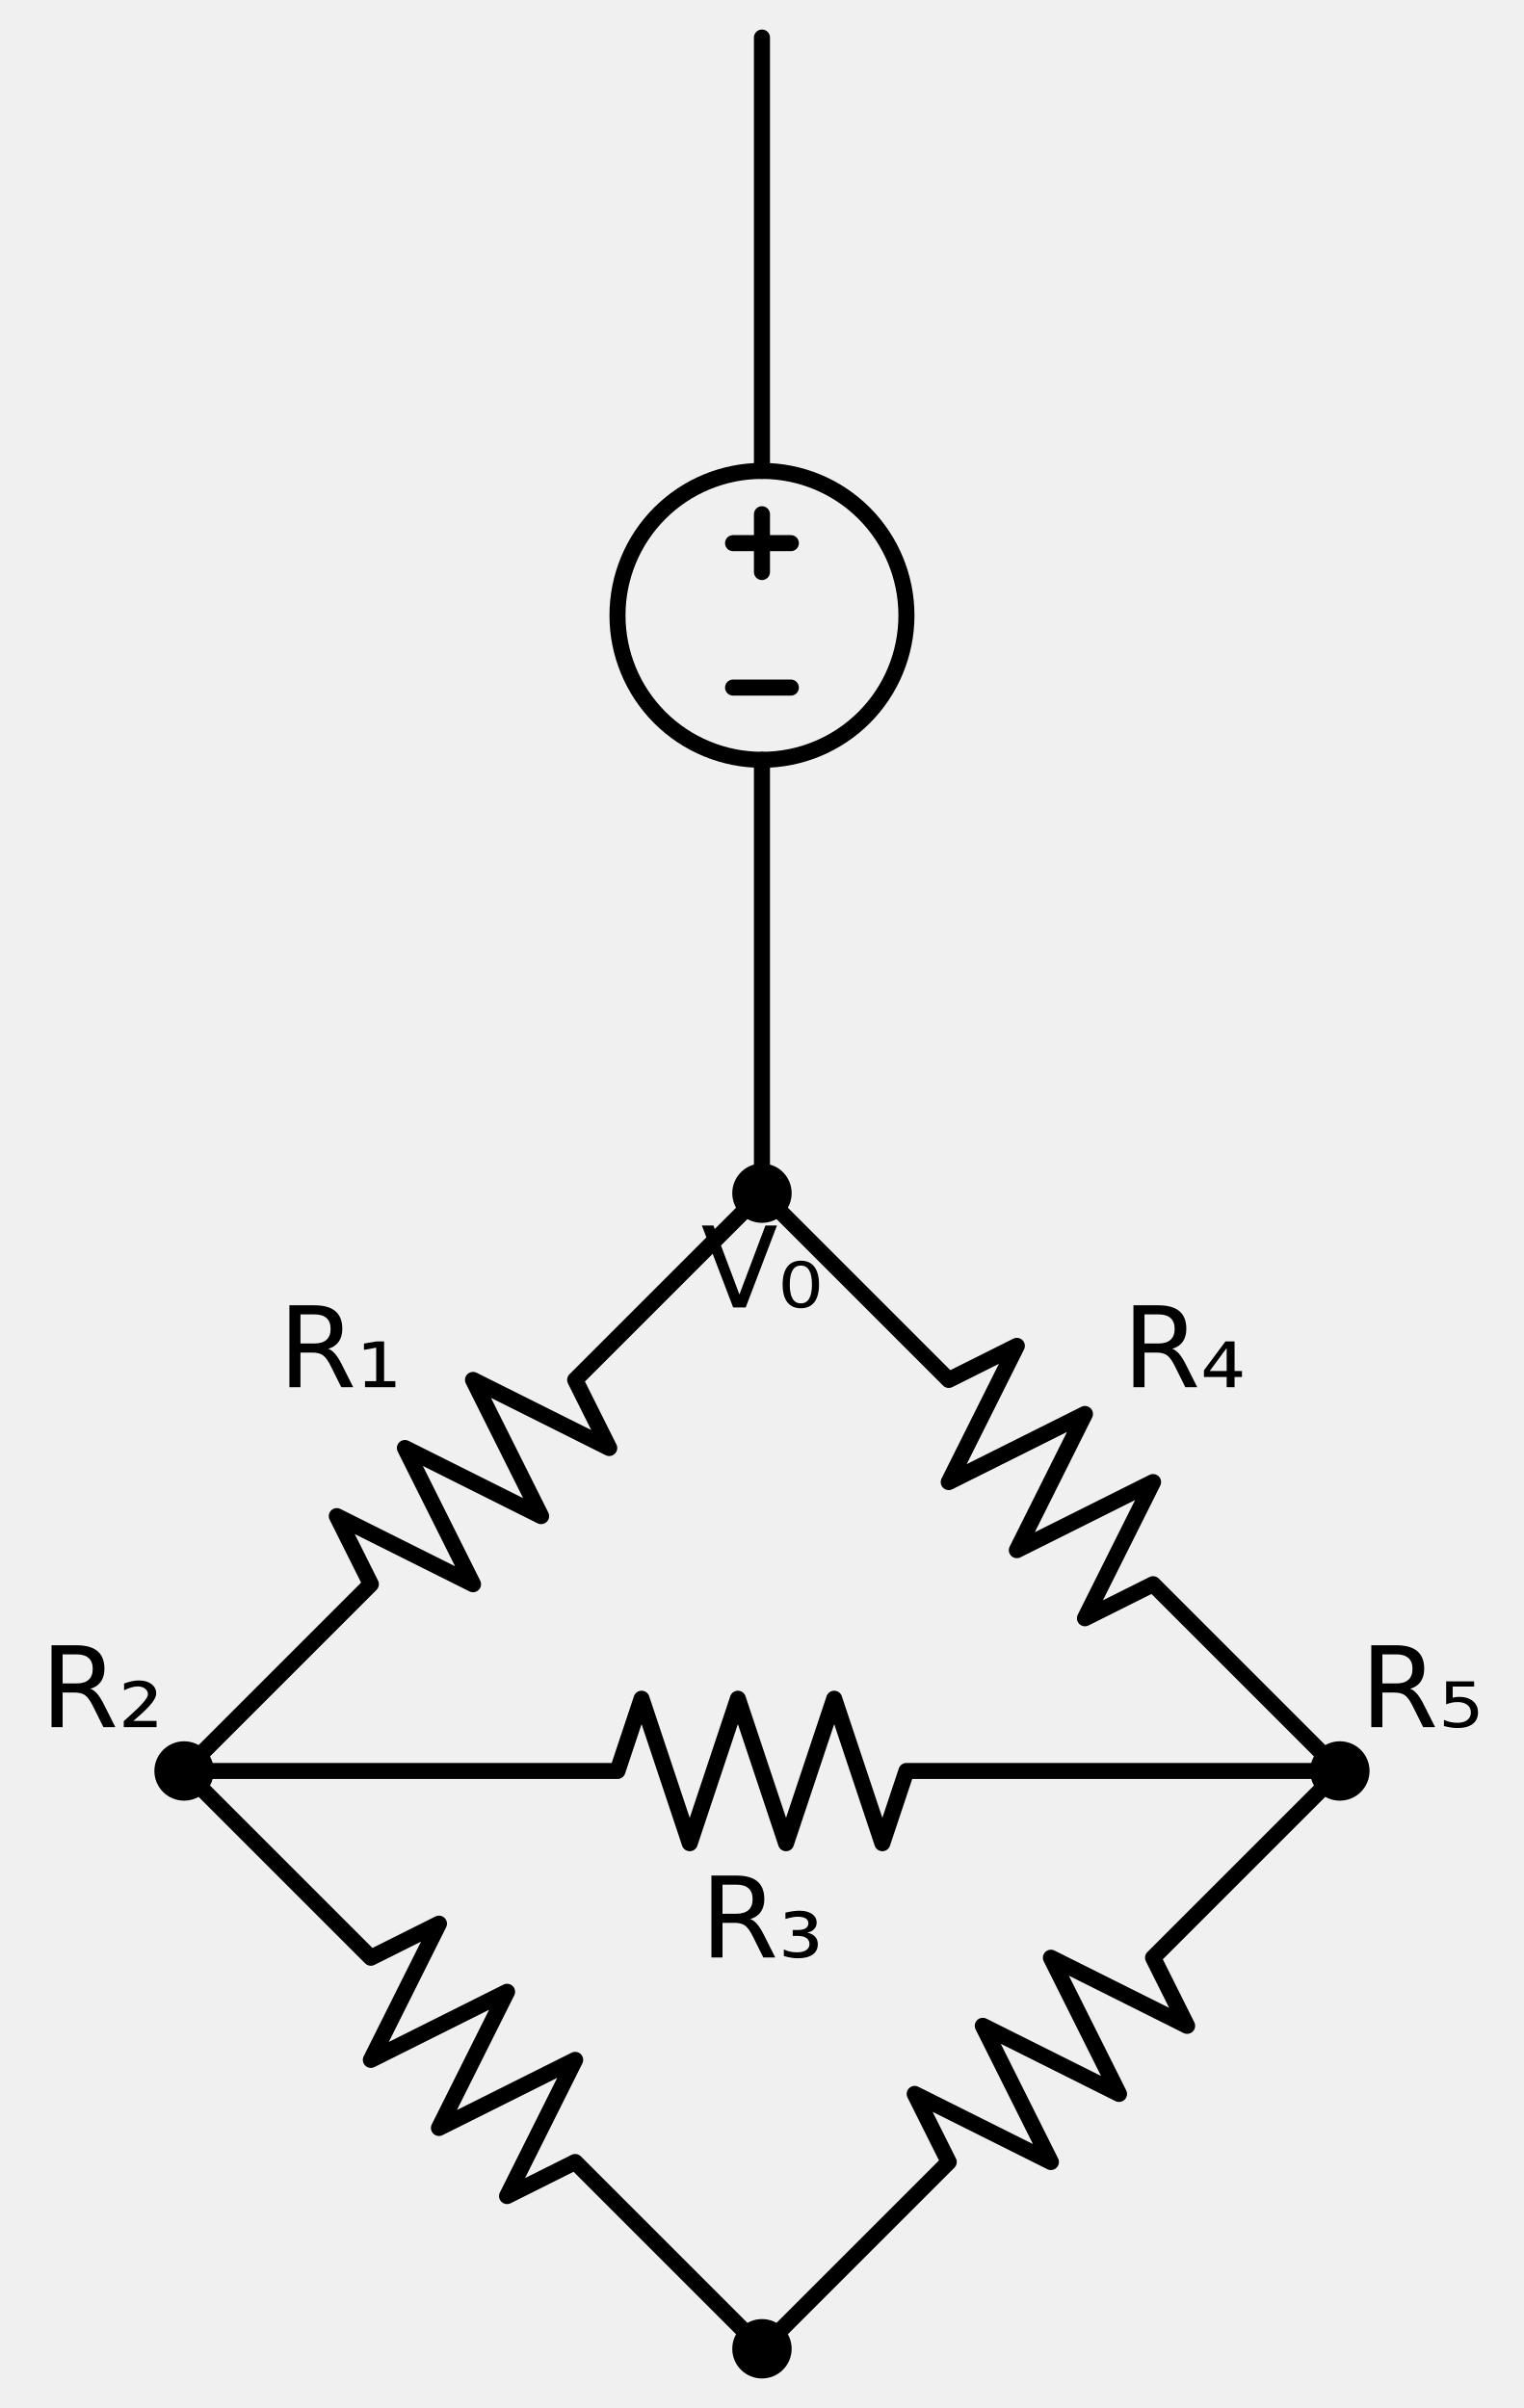
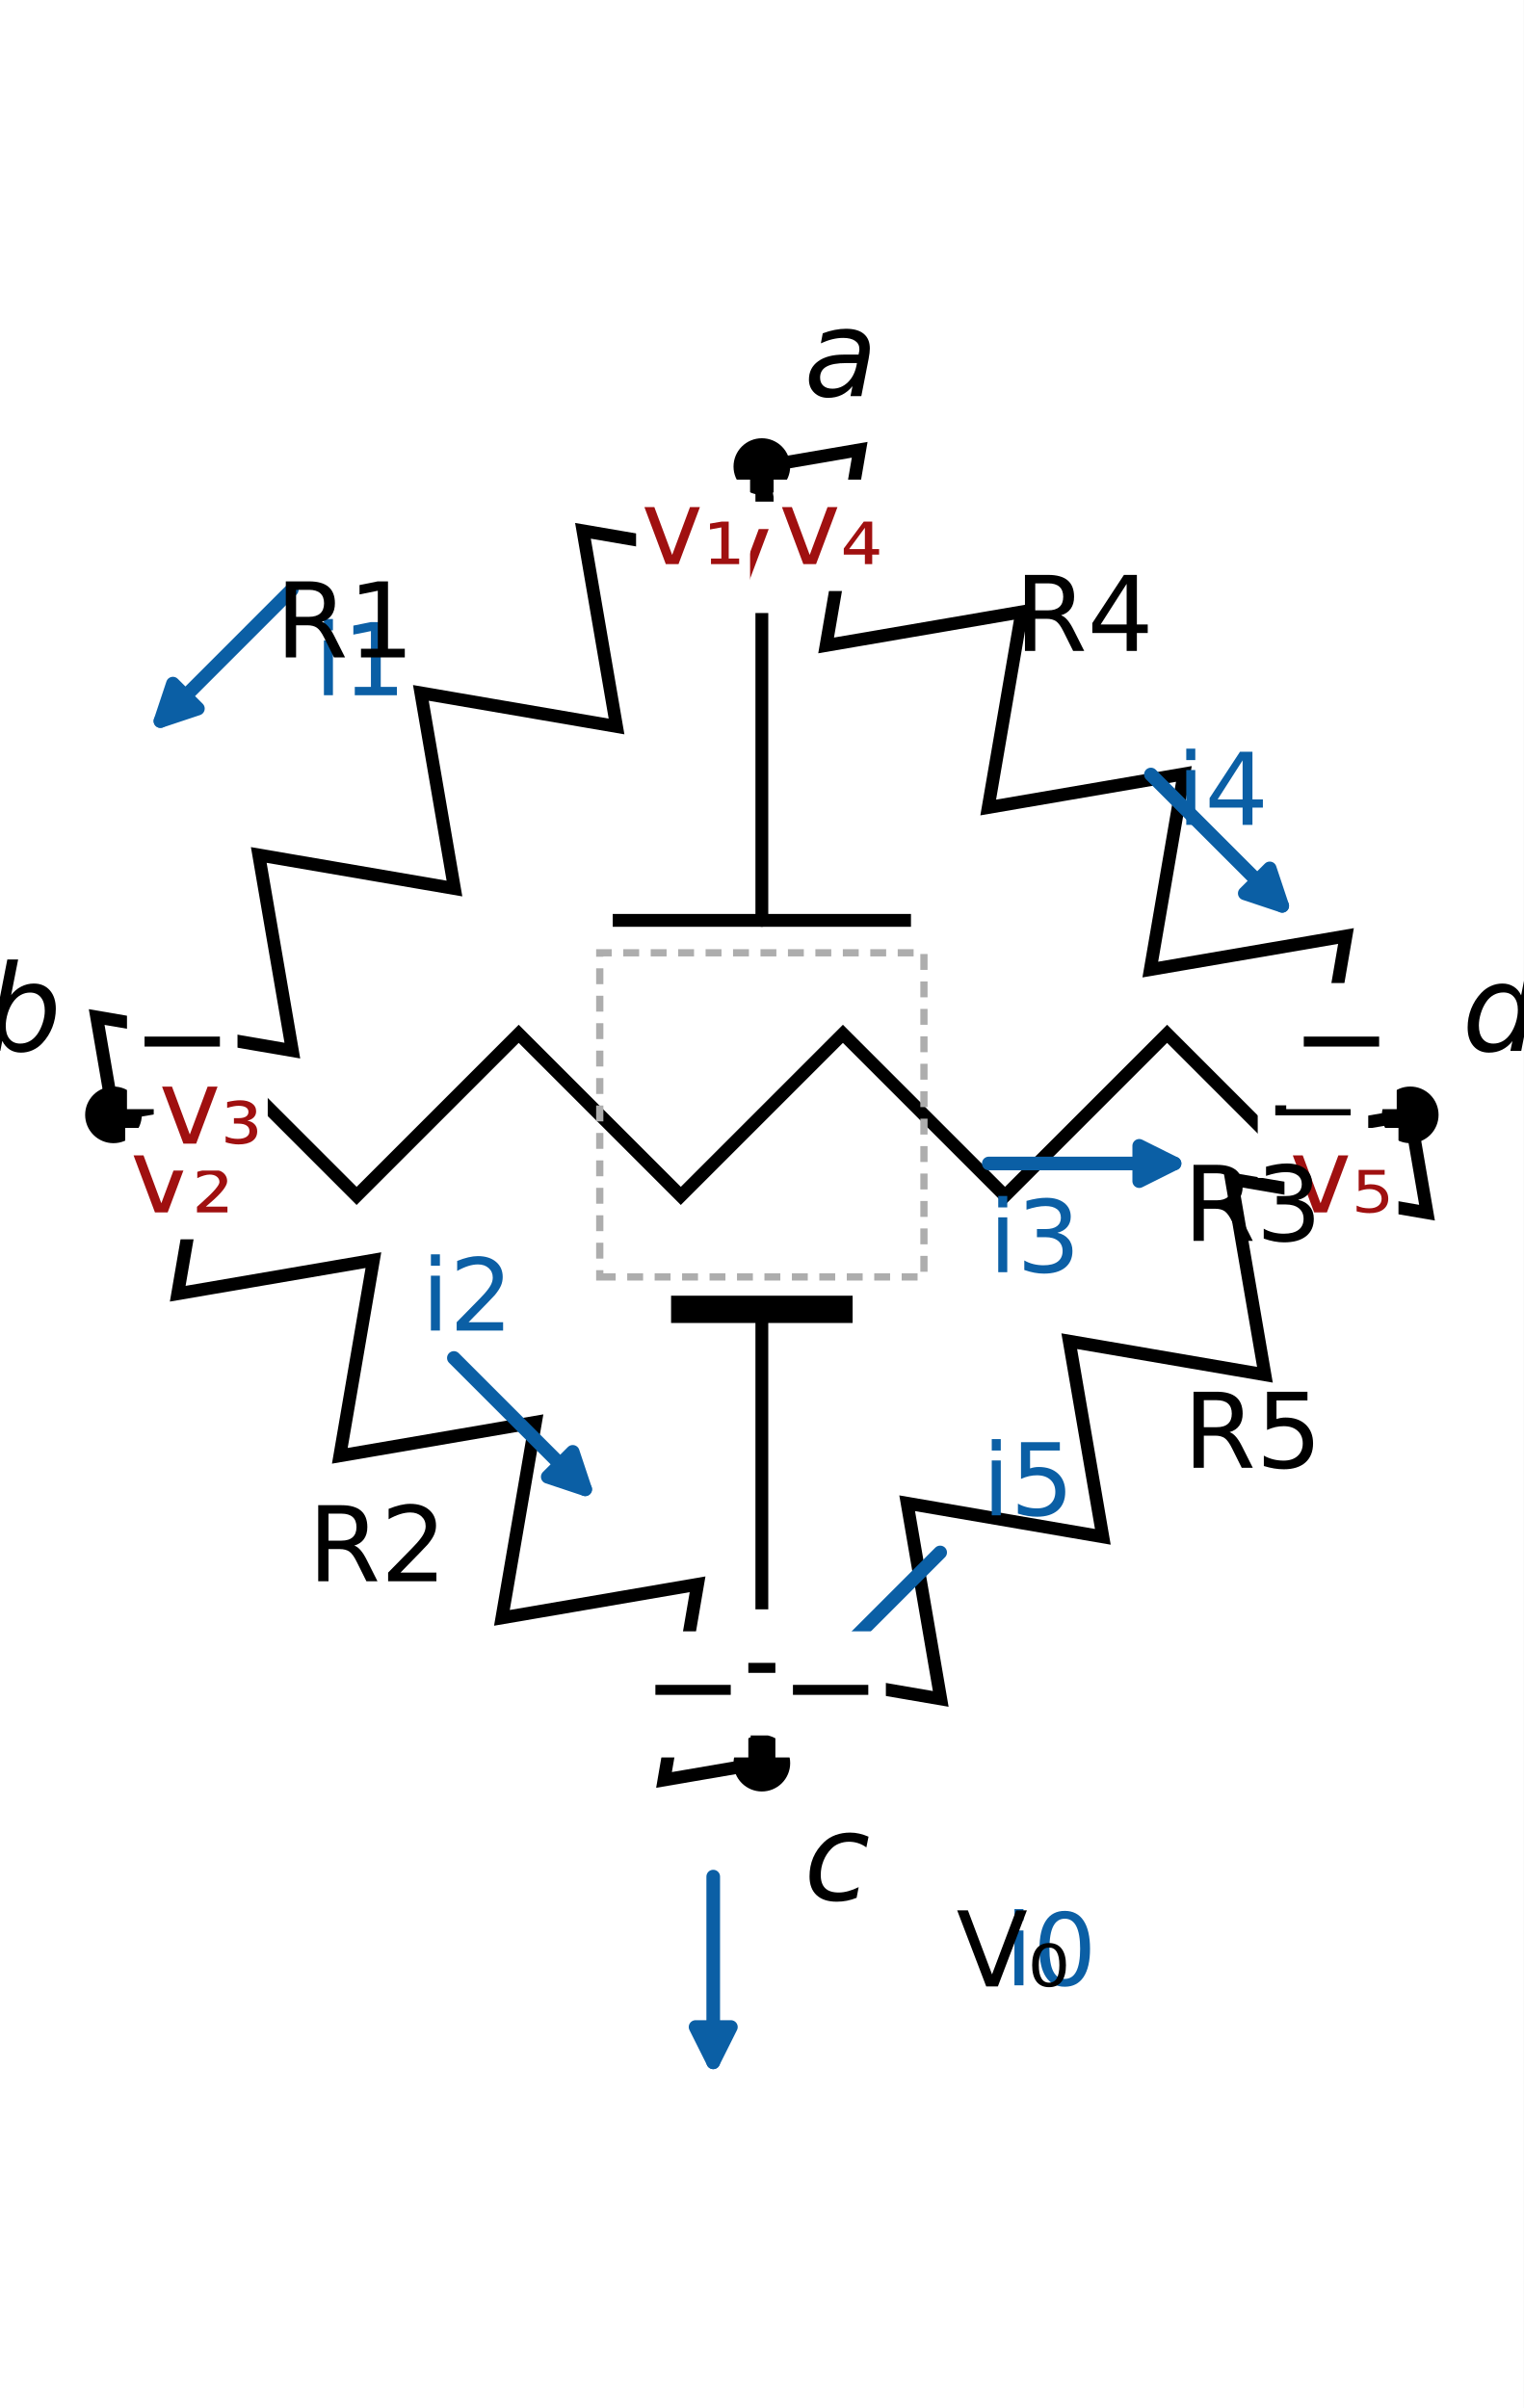
- <svg xmlns="http://www.w3.org/2000/svg" xmlns:xlink="http://www.w3.org/1999/xlink" width="189.867pt" height="300.06pt" viewBox="0 0 189.867 300.06" version="1.1">
+ <svg xmlns="http://www.w3.org/2000/svg" xmlns:xlink="http://www.w3.org/1999/xlink" width="189.864pt" height="300.096pt" viewBox="0 0 189.864 300.096" version="1.1">
  <defs>
    <style type="text/css">*{stroke-linejoin: round; stroke-linecap: butt}</style>
  </defs>
  <g id="figure_1">
    <g id="patch_1">
-       <path d="M 0 300.06  L 189.867 300.06  L 189.867 0  L 0 0  L 0 300.06  z " style="fill: none" />
+       <path d="M 0 300.096  L 189.864 300.096  L 189.864 0  L 0 0  z " style="fill: #ffffff" />
    </g>
    <g id="axes_1">
+       <g id="line2d_1">
+         <path d="M 94.932 58.146  L 97.024 70.336  L 72.642 66.153  L 76.825 90.535  L 52.444 86.352  L 56.627 110.733  L 32.246 106.55  L 36.429 130.931  L 12.047 126.748  L 14.139 138.939  " clip-path="url(#pa67c8fcbf4)" style="fill: none; stroke: #000000; stroke-width: 1.6; stroke-linejoin: miter" />
+       </g>
+       <g id="line2d_2">
+         <path d="M 14.139 138.939  L 26.33 136.847  L 22.146 161.229  L 46.528 157.046  L 42.345 181.427  L 66.726 177.244  L 62.543 201.625  L 86.924 197.442  L 82.741 221.824  L 94.932 219.732  " clip-path="url(#pa67c8fcbf4)" style="fill: none; stroke: #000000; stroke-width: 1.6; stroke-linejoin: miter" />
+       </g>
+       <g id="line2d_3">
+         <path d="M 14.139 138.939  L 24.238 128.84  L 44.436 149.038  L 64.635 128.84  L 84.833 149.038  L 105.031 128.84  L 125.229 149.038  L 145.428 128.84  L 165.626 149.038  L 175.725 138.939  " clip-path="url(#pa67c8fcbf4)" style="fill: none; stroke: #000000; stroke-width: 1.6; stroke-linejoin: miter" />
+       </g>
+       <g id="line2d_4">
+         <path d="M 94.932 58.146  L 107.123 56.054  L 102.94 80.436  L 127.321 76.252  L 123.138 100.634  L 147.519 96.451  L 143.336 120.832  L 167.718 116.649  L 163.534 141.031  L 175.725 138.939  " clip-path="url(#pa67c8fcbf4)" style="fill: none; stroke: #000000; stroke-width: 1.6; stroke-linejoin: miter" />
+       </g>
+       <g id="line2d_5">
+         <path d="M 175.725 138.939  L 177.817 151.13  L 153.435 146.946  L 157.618 171.328  L 133.237 167.145  L 137.42 191.526  L 113.039 187.343  L 117.222 211.725  L 92.84 207.541  L 94.932 219.732  " clip-path="url(#pa67c8fcbf4)" style="fill: none; stroke: #000000; stroke-width: 1.6; stroke-linejoin: miter" />
+       </g>
+       <g id="line2d_6">
+         <path d="M 94.932 58.146  L 94.932 114.701  " clip-path="url(#pa67c8fcbf4)" style="fill: none; stroke: #000000; stroke-width: 1.6; stroke-linecap: round" />
+       </g>
+       <g id="line2d_7">
+         <path d="M 94.932 163.177  L 94.932 219.732  " clip-path="url(#pa67c8fcbf4)" style="fill: none; stroke: #000000; stroke-width: 1.6; stroke-linecap: round" />
+       </g>
+       <g id="line2d_8">
+         <path d="M 83.621 163.177  L 106.243 163.177  " clip-path="url(#pa67c8fcbf4)" style="fill: none; stroke: #000000; stroke-width: 3.4" />
+       </g>
+       <g id="line2d_9">
+         <path d="M 76.35 114.701  L 113.514 114.701  " clip-path="url(#pa67c8fcbf4)" style="fill: none; stroke: #000000; stroke-width: 1.6" />
+       </g>
      <g id="patch_2">
-         <path d="M 94.934 94.68  C 99.707 94.68 104.286 92.783 107.662 89.408  C 111.037 86.032 112.934 81.454 112.934 76.68  C 112.934 71.906 111.037 67.328 107.662 63.952  C 104.286 60.577 99.707 58.68 94.934 58.68  C 90.16 58.68 85.581 60.577 82.206 63.952  C 78.83 67.328 76.934 71.906 76.934 76.68  C 76.934 81.454 78.83 86.032 82.206 89.408  C 85.581 92.783 90.16 94.68 94.934 94.68  L 94.934 94.68  z " clip-path="url(#pa6f81317cc)" style="fill: none; stroke: #000000; stroke-width: 2; stroke-linejoin: miter" />
-       </g>
-       <g id="line2d_1">
-         <path d="M 94.934 148.68  L 94.934 94.68  L 94.934 94.68  M 94.934 58.68  L 94.934 58.68  L 94.934 4.68  " clip-path="url(#pa6f81317cc)" style="fill: none; stroke: #000000; stroke-width: 2; stroke-linecap: round" />
-       </g>
-       <g id="line2d_2">
-         <path d="M 98.534 85.68  L 91.334 85.68  " clip-path="url(#pa6f81317cc)" style="fill: none; stroke: #000000; stroke-width: 2; stroke-linecap: round" />
-       </g>
-       <g id="line2d_3">
-         <path d="M 94.934 71.28  L 94.934 64.08  " clip-path="url(#pa6f81317cc)" style="fill: none; stroke: #000000; stroke-width: 2; stroke-linecap: round" />
-       </g>
-       <g id="line2d_4">
-         <path d="M 98.534 67.68  L 91.334 67.68  " clip-path="url(#pa6f81317cc)" style="fill: none; stroke: #000000; stroke-width: 2; stroke-linecap: round" />
-       </g>
-       <g id="line2d_5">
-         <path d="M 94.934 148.68  L 71.662 171.952  L 75.904 180.437  L 58.934 171.952  L 67.419 188.923  L 50.448 180.437  L 58.934 197.408  L 41.963 188.923  L 46.206 197.408  L 22.934 220.68  " clip-path="url(#pa6f81317cc)" style="fill: none; stroke: #000000; stroke-width: 2; stroke-linecap: round" />
-       </g>
-       <g id="line2d_6">
-         <path d="M 22.934 220.68  L 46.206 243.952  L 54.691 239.709  L 46.206 256.68  L 63.176 248.195  L 54.691 265.165  L 71.662 256.68  L 63.176 273.651  L 71.662 269.408  L 94.934 292.68  " clip-path="url(#pa6f81317cc)" style="fill: none; stroke: #000000; stroke-width: 2; stroke-linecap: round" />
-       </g>
-       <g id="line2d_7">
-         <path d="M 22.934 220.68  L 76.934 220.68  L 79.934 211.68  L 85.934 229.68  L 91.934 211.68  L 97.934 229.68  L 103.934 211.68  L 109.934 229.68  L 112.934 220.68  L 166.934 220.68  " clip-path="url(#pa6f81317cc)" style="fill: none; stroke: #000000; stroke-width: 2; stroke-linecap: round" />
-       </g>
-       <g id="line2d_8">
-         <path d="M 94.934 148.68  L 118.206 171.952  L 126.691 167.709  L 118.206 184.68  L 135.176 176.195  L 126.691 193.165  L 143.662 184.68  L 135.176 201.651  L 143.662 197.408  L 166.934 220.68  " clip-path="url(#pa6f81317cc)" style="fill: none; stroke: #000000; stroke-width: 2; stroke-linecap: round" />
-       </g>
-       <g id="line2d_9">
-         <path d="M 166.934 220.68  L 143.662 243.952  L 147.904 252.437  L 130.934 243.952  L 139.419 260.923  L 122.448 252.437  L 130.934 269.408  L 113.963 260.923  L 118.206 269.408  L 94.934 292.68  " clip-path="url(#pa6f81317cc)" style="fill: none; stroke: #000000; stroke-width: 2; stroke-linecap: round" />
+         <path d="M 94.932 61.175  C 95.735 61.175 96.506 60.856 97.074 60.288  C 97.643 59.72 97.962 58.949 97.962 58.146  C 97.962 57.342 97.643 56.572 97.074 56.003  C 96.506 55.435 95.735 55.116 94.932 55.116  C 94.129 55.116 93.358 55.435 92.79 56.003  C 92.221 56.572 91.902 57.342 91.902 58.146  C 91.902 58.949 92.221 59.72 92.79 60.288  C 93.358 60.856 94.129 61.175 94.932 61.175  z " clip-path="url(#pa67c8fcbf4)" style="stroke: #000000; stroke-linejoin: miter" />
+       </g>
+       <g id="patch_3">
+         <path d="M 14.139 141.969  C 14.942 141.969 15.713 141.649 16.281 141.081  C 16.849 140.513 17.169 139.742 17.169 138.939  C 17.169 138.135 16.849 137.365 16.281 136.797  C 15.713 136.228 14.942 135.909 14.139 135.909  C 13.335 135.909 12.565 136.228 11.996 136.797  C 11.428 137.365 11.109 138.135 11.109 138.939  C 11.109 139.742 11.428 140.513 11.996 141.081  C 12.565 141.649 13.335 141.969 14.139 141.969  z " clip-path="url(#pa67c8fcbf4)" style="stroke: #000000; stroke-linejoin: miter" />
+       </g>
+       <g id="patch_4">
+         <path d="M 94.932 222.762  C 95.735 222.762 96.506 222.443 97.074 221.874  C 97.643 221.306 97.962 220.536 97.962 219.732  C 97.962 218.929 97.643 218.158 97.074 217.59  C 96.506 217.022 95.735 216.702 94.932 216.702  C 94.129 216.702 93.358 217.022 92.79 217.59  C 92.221 218.158 91.902 218.929 91.902 219.732  C 91.902 220.536 92.221 221.306 92.79 221.874  C 93.358 222.443 94.129 222.762 94.932 222.762  z " clip-path="url(#pa67c8fcbf4)" style="stroke: #000000; stroke-linejoin: miter" />
+       </g>
+       <g id="patch_5">
+         <path d="M 175.725 141.969  C 176.529 141.969 177.299 141.649 177.868 141.081  C 178.436 140.513 178.755 139.742 178.755 138.939  C 178.755 138.135 178.436 137.365 177.868 136.797  C 177.299 136.228 176.529 135.909 175.725 135.909  C 174.922 135.909 174.151 136.228 173.583 136.797  C 173.015 137.365 172.695 138.135 172.695 138.939  C 172.695 139.742 173.015 140.513 173.583 141.081  C 174.151 141.649 174.922 141.969 175.725 141.969  z " clip-path="url(#pa67c8fcbf4)" style="stroke: #000000; stroke-linejoin: miter" />
+       </g>
+       <g id="patch_6">
+         <path d="M 88.873 233.871  Q 88.873 246.394 88.873 257.016  " clip-path="url(#pa67c8fcbf4)" style="fill: none; stroke: #0b5fa5; stroke-width: 1.7; stroke-linecap: round" />
+         <path d="M 91.073 252.616  L 88.873 257.016  L 86.673 252.616  z " clip-path="url(#pa67c8fcbf4)" style="fill: #0b5fa5; stroke: #0b5fa5; stroke-width: 1.7; stroke-linecap: round" />
+       </g>
+       <g id="patch_7">
+         <path d="M 36.357 73.496  Q 27.502 82.352 19.991 89.863  " clip-path="url(#pa67c8fcbf4)" style="fill: none; stroke: #0b5fa5; stroke-width: 1.7; stroke-linecap: round" />
+         <path d="M 24.658 88.307  L 19.991 89.863  L 21.546 85.196  z " clip-path="url(#pa67c8fcbf4)" style="fill: #0b5fa5; stroke: #0b5fa5; stroke-width: 1.7; stroke-linecap: round" />
+       </g>
+       <g id="patch_8">
+         <path d="M 56.555 169.236  Q 65.41 178.091 72.921 185.603  " clip-path="url(#pa67c8fcbf4)" style="fill: none; stroke: #0b5fa5; stroke-width: 1.7; stroke-linecap: round" />
+         <path d="M 71.366 180.936  L 72.921 185.603  L 68.254 184.047  z " clip-path="url(#pa67c8fcbf4)" style="fill: #0b5fa5; stroke: #0b5fa5; stroke-width: 1.7; stroke-linecap: round" />
+       </g>
+       <g id="patch_9">
+         <path d="M 123.21 144.998  Q 135.733 144.998 146.355 144.998  " clip-path="url(#pa67c8fcbf4)" style="fill: none; stroke: #0b5fa5; stroke-width: 1.7; stroke-linecap: round" />
+         <path d="M 141.955 142.798  L 146.355 144.998  L 141.955 147.198  z " clip-path="url(#pa67c8fcbf4)" style="fill: #0b5fa5; stroke: #0b5fa5; stroke-width: 1.7; stroke-linecap: round" />
+       </g>
+       <g id="patch_10">
+         <path d="M 143.408 96.523  Q 152.263 105.378 159.774 112.889  " clip-path="url(#pa67c8fcbf4)" style="fill: none; stroke: #0b5fa5; stroke-width: 1.7; stroke-linecap: round" />
+         <path d="M 158.218 108.222  L 159.774 112.889  L 155.107 111.333  z " clip-path="url(#pa67c8fcbf4)" style="fill: #0b5fa5; stroke: #0b5fa5; stroke-width: 1.7; stroke-linecap: round" />
+       </g>
+       <g id="patch_11">
+         <path d="M 117.15 193.474  Q 108.295 202.329 100.784 209.84  " clip-path="url(#pa67c8fcbf4)" style="fill: none; stroke: #0b5fa5; stroke-width: 1.7; stroke-linecap: round" />
+         <path d="M 105.451 208.285  L 100.784 209.84  L 102.34 205.174  z " clip-path="url(#pa67c8fcbf4)" style="fill: #0b5fa5; stroke: #0b5fa5; stroke-width: 1.7; stroke-linecap: round" />
      </g>
      <g id="text_1">
-         <g transform="translate(87.33858 162.9178) scale(0.14 -0.14)">
+         <g id="patch_12">
+           <path d="M 87.829 76.398  L 102.035 76.398  L 102.035 62.516  L 87.829 62.516  z " style="fill: #ffffff" />
+         </g>
+         <g style="fill: #a01010" transform="translate(88.47872 73.04398) scale(0.13 -0.13)">
+           <defs>
+             <path id="DejaVuSans-76" d="M 191 3500  L 800 3500  L 1894 563  L 2988 3500  L 3597 3500  L 2284 0  L 1503 0  L 191 3500  z " transform="scale(0.015625)" />
+             <path id="DejaVuSans-2080" d="M 1781 2115  Q 1625 2384 1309 2384  Q 994 2384 838 2115  Q 678 1846 678 1309  Q 678 768 838 500  Q 994 231 1309 231  Q 1625 231 1781 500  Q 1941 768 1941 1309  Q 1941 1846 1781 2115  z M 1309 2662  Q 1813 2662 2078 2315  Q 2344 1968 2344 1309  Q 2344 646 2078 299  Q 1813 -47 1309 -47  Q 803 -47 537 299  Q 272 646 272 1309  Q 272 1968 537 2315  Q 803 2662 1309 2662  z " transform="scale(0.015625)" />
+           </defs>
+           <use xlink:href="#DejaVuSans-76" />
+           <use xlink:href="#DejaVuSans-2080" transform="translate(59.17969 0)" />
+         </g>
+       </g>
+       <g id="text_2">
+         <g id="patch_13">
+           <path d="M 88.047 216.28  L 101.817 216.28  L 101.817 200.562  L 88.047 200.562  z " style="fill: #ffffff" />
+         </g>
+         <g transform="translate(88.64723 212.5601) scale(0.15 -0.15)">
+           <defs>
+             <path id="DejaVuSans-2212" d="M 678 2272  L 4684 2272  L 4684 1741  L 678 1741  L 678 2272  z " transform="scale(0.015625)" />
+           </defs>
+           <use xlink:href="#DejaVuSans-2212" />
+         </g>
+       </g>
+       <g id="text_3">
+         <g id="patch_14">
+           <path d="M 79.259 73.656  L 93.466 73.656  L 93.466 59.774  L 79.259 59.774  z " style="fill: #ffffff" />
+         </g>
+         <g style="fill: #a01010" transform="translate(79.90931 70.30234) scale(0.13 -0.13)">
+           <defs>
+             <path id="DejaVuSans-2081" d="M 488 343  L 1125 343  L 1125 2253  L 428 2125  L 428 2487  L 1147 2609  L 1575 2609  L 1575 343  L 2216 343  L 2216 0  L 488 0  L 488 343  z " transform="scale(0.015625)" />
+           </defs>
+           <use xlink:href="#DejaVuSans-76" />
+           <use xlink:href="#DejaVuSans-2081" transform="translate(59.17969 0)" />
+         </g>
+       </g>
+       <g id="text_4">
+         <g id="patch_15">
+           <path d="M 15.823 138.228  L 29.593 138.228  L 29.593 122.511  L 15.823 122.511  z " style="fill: #ffffff" />
+         </g>
+         <g transform="translate(16.42346 134.5086) scale(0.15 -0.15)">
+           <use xlink:href="#DejaVuSans-2212" />
+         </g>
+       </g>
+       <g id="text_5">
+         <g id="patch_16">
+           <path d="M 15.605 154.449  L 29.812 154.449  L 29.812 140.568  L 15.605 140.568  z " style="fill: #ffffff" />
+         </g>
+         <g style="fill: #a01010" transform="translate(16.25494 151.0955) scale(0.13 -0.13)">
+           <defs>
+             <path id="DejaVuSans-2082" d="M 838 356  L 2163 356  L 2163 0  L 294 0  L 294 343  Q 400 440 597 615  Q 1672 1568 1672 1862  Q 1672 2068 1509 2194  Q 1347 2321 1081 2321  Q 919 2321 728 2266  Q 538 2212 313 2103  L 313 2487  Q 553 2575 761 2618  Q 969 2662 1147 2662  Q 1600 2662 1872 2456  Q 2144 2250 2144 1912  Q 2144 1478 1109 590  Q 934 440 838 356  z " transform="scale(0.015625)" />
+           </defs>
+           <use xlink:href="#DejaVuSans-76" />
+           <use xlink:href="#DejaVuSans-2082" transform="translate(59.17969 0)" />
+         </g>
+       </g>
+       <g id="text_6">
+         <g id="patch_17">
+           <path d="M 79.478 219.021  L 93.247 219.021  L 93.247 203.304  L 79.478 203.304  z " style="fill: #ffffff" />
+         </g>
+         <g transform="translate(80.07782 215.3018) scale(0.15 -0.15)">
+           <use xlink:href="#DejaVuSans-2212" />
+         </g>
+       </g>
+       <g id="text_7">
+         <g id="patch_18">
+           <path d="M 19.155 145.88  L 33.361 145.88  L 33.361 131.998  L 19.155 131.998  z " style="fill: #ffffff" />
+         </g>
+         <g style="fill: #a01010" transform="translate(19.80451 142.5261) scale(0.13 -0.13)">
+           <defs>
+             <path id="DejaVuSans-2083" d="M 1638 1412  Q 1925 1356 2083 1185  Q 2241 1015 2241 759  Q 2241 371 1944 162  Q 1647 -47 1094 -47  Q 916 -47 720 -14  Q 525 18 306 81  L 306 459  Q 469 375 655 334  Q 841 293 1050 293  Q 1391 293 1578 416  Q 1766 540 1766 759  Q 1766 990 1592 1109  Q 1419 1228 1081 1228  L 813 1228  L 813 1565  L 1106 1565  Q 1400 1565 1551 1663  Q 1703 1762 1703 1950  Q 1703 2131 1547 2226  Q 1391 2321 1094 2321  Q 969 2321 809 2293  Q 650 2265 397 2193  L 397 2553  Q 625 2606 825 2634  Q 1025 2662 1197 2662  Q 1647 2662 1911 2477  Q 2175 2293 2175 1984  Q 2175 1768 2034 1618  Q 1894 1468 1638 1412  z " transform="scale(0.015625)" />
+           </defs>
+           <use xlink:href="#DejaVuSans-76" />
+           <use xlink:href="#DejaVuSans-2083" transform="translate(59.17969 0)" />
+         </g>
+       </g>
+       <g id="text_8">
+         <g id="patch_19">
+           <path d="M 156.721 146.798  L 170.491 146.798  L 170.491 131.08  L 156.721 131.08  z " style="fill: #ffffff" />
+         </g>
+         <g transform="translate(157.3214 143.078) scale(0.15 -0.15)">
+           <use xlink:href="#DejaVuSans-2212" />
+         </g>
+       </g>
+       <g id="text_9">
+         <g id="patch_20">
+           <path d="M 96.398 73.656  L 110.605 73.656  L 110.605 59.774  L 96.398 59.774  z " style="fill: #ffffff" />
+         </g>
+         <g style="fill: #a01010" transform="translate(97.04813 70.30234) scale(0.13 -0.13)">
+           <defs>
+             <path id="DejaVuSans-2084" d="M 1491 2231  L 525 921  L 1491 921  L 1491 2231  z M 1422 2609  L 1941 2609  L 1941 921  L 2363 921  L 2363 581  L 1941 581  L 1941 0  L 1491 0  L 1491 581  L 197 581  L 197 959  L 1422 2609  z " transform="scale(0.015625)" />
+           </defs>
+           <use xlink:href="#DejaVuSans-76" />
+           <use xlink:href="#DejaVuSans-2084" transform="translate(59.17969 0)" />
+         </g>
+       </g>
+       <g id="text_10">
+         <g id="patch_21">
+           <path d="M 160.271 138.228  L 174.041 138.228  L 174.041 122.511  L 160.271 122.511  z " style="fill: #ffffff" />
+         </g>
+         <g transform="translate(160.871 134.5086) scale(0.15 -0.15)">
+           <use xlink:href="#DejaVuSans-2212" />
+         </g>
+       </g>
+       <g id="text_11">
+         <g id="patch_22">
+           <path d="M 160.052 154.449  L 174.259 154.449  L 174.259 140.568  L 160.052 140.568  z " style="fill: #ffffff" />
+         </g>
+         <g style="fill: #a01010" transform="translate(160.7025 151.0955) scale(0.13 -0.13)">
+           <defs>
+             <path id="DejaVuSans-2085" d="M 444 2609  L 2038 2609  L 2038 2312  L 816 2312  L 816 1675  Q 903 1703 994 1715  Q 1081 1728 1169 1728  Q 1672 1728 1966 1487  Q 2259 1250 2259 840  Q 2259 418 1956 184  Q 1656 -47 1106 -47  Q 919 -47 722 -19  Q 525 9 319 65  L 319 418  Q 497 334 691 290  Q 884 250 1100 250  Q 1447 250 1650 409  Q 1853 568 1853 840  Q 1853 1112 1650 1271  Q 1447 1431 1100 1431  Q 938 1431 775 1399  Q 613 1368 444 1303  L 444 2609  z " transform="scale(0.015625)" />
+           </defs>
+           <use xlink:href="#DejaVuSans-76" />
+           <use xlink:href="#DejaVuSans-2085" transform="translate(59.17969 0)" />
+         </g>
+       </g>
+       <g id="text_12">
+         <g id="patch_23">
+           <path d="M 96.617 219.021  L 110.386 219.021  L 110.386 203.304  L 96.617 203.304  z " style="fill: #ffffff" />
+         </g>
+         <g transform="translate(97.21665 215.3018) scale(0.15 -0.15)">
+           <use xlink:href="#DejaVuSans-2212" />
+         </g>
+       </g>
+       <g id="text_13">
+         <g style="fill: #0b5fa5" transform="translate(125.2294 247.4193) scale(0.125 -0.125)">
+           <defs>
+             <path id="DejaVuSans-69" d="M 603 3500  L 1178 3500  L 1178 0  L 603 0  L 603 3500  z M 603 4863  L 1178 4863  L 1178 4134  L 603 4134  L 603 4863  z " transform="scale(0.015625)" />
+             <path id="DejaVuSans-30" d="M 2034 4250  Q 1547 4250 1301 3770  Q 1056 3291 1056 2328  Q 1056 1369 1301 889  Q 1547 409 2034 409  Q 2525 409 2770 889  Q 3016 1369 3016 2328  Q 3016 3291 2770 3770  Q 2525 4250 2034 4250  z M 2034 4750  Q 2819 4750 3233 4129  Q 3647 3509 3647 2328  Q 3647 1150 3233 529  Q 2819 -91 2034 -91  Q 1250 -91 836 529  Q 422 1150 422 2328  Q 422 3509 836 4129  Q 1250 4750 2034 4750  z " transform="scale(0.015625)" />
+           </defs>
+           <use xlink:href="#DejaVuSans-69" />
+           <use xlink:href="#DejaVuSans-30" transform="translate(27.7832 0)" />
+         </g>
+       </g>
+       <g id="text_14">
+         <g style="fill: #0b5fa5" transform="translate(39.1847 86.64085) scale(0.125 -0.125)">
+           <defs>
+             <path id="DejaVuSans-31" d="M 794 531  L 1825 531  L 1825 4091  L 703 3866  L 703 4441  L 1819 4666  L 2450 4666  L 2450 531  L 3481 531  L 3481 0  L 794 0  L 794 531  z " transform="scale(0.015625)" />
+           </defs>
+           <use xlink:href="#DejaVuSans-69" />
+           <use xlink:href="#DejaVuSans-31" transform="translate(27.7832 0)" />
+         </g>
+       </g>
+       <g id="text_15">
+         <g style="fill: #0b5fa5" transform="translate(52.51557 165.8182) scale(0.125 -0.125)">
+           <defs>
+             <path id="DejaVuSans-32" d="M 1228 531  L 3431 531  L 3431 0  L 469 0  L 469 531  Q 828 903 1448 1529  Q 2069 2156 2228 2338  Q 2531 2678 2651 2914  Q 2772 3150 2772 3378  Q 2772 3750 2511 3984  Q 2250 4219 1831 4219  Q 1534 4219 1204 4116  Q 875 4013 500 3803  L 500 4441  Q 881 4594 1212 4672  Q 1544 4750 1819 4750  Q 2544 4750 2975 4387  Q 3406 4025 3406 3419  Q 3406 3131 3298 2873  Q 3191 2616 2906 2266  Q 2828 2175 2409 1742  Q 1991 1309 1228 531  z " transform="scale(0.015625)" />
+           </defs>
+           <use xlink:href="#DejaVuSans-69" />
+           <use xlink:href="#DejaVuSans-32" transform="translate(27.7832 0)" />
+         </g>
+       </g>
+       <g id="text_16">
+         <g style="fill: #0b5fa5" transform="translate(123.2096 158.5468) scale(0.125 -0.125)">
+           <defs>
+             <path id="DejaVuSans-33" d="M 2597 2516  Q 3050 2419 3304 2112  Q 3559 1806 3559 1356  Q 3559 666 3084 287  Q 2609 -91 1734 -91  Q 1441 -91 1130 -33  Q 819 25 488 141  L 488 750  Q 750 597 1062 519  Q 1375 441 1716 441  Q 2309 441 2620 675  Q 2931 909 2931 1356  Q 2931 1769 2642 2001  Q 2353 2234 1838 2234  L 1294 2234  L 1294 2753  L 1863 2753  Q 2328 2753 2575 2939  Q 2822 3125 2822 3475  Q 2822 3834 2567 4026  Q 2313 4219 1838 4219  Q 1578 4219 1281 4162  Q 984 4106 628 3988  L 628 4550  Q 988 4650 1302 4700  Q 1616 4750 1894 4750  Q 2613 4750 3031 4423  Q 3450 4097 3450 3541  Q 3450 3153 3228 2886  Q 3006 2619 2597 2516  z " transform="scale(0.015625)" />
+           </defs>
+           <use xlink:href="#DejaVuSans-69" />
+           <use xlink:href="#DejaVuSans-33" transform="translate(27.7832 0)" />
+         </g>
+       </g>
+       <g id="text_17">
+         <g style="fill: #0b5fa5" transform="translate(146.6396 102.7995) scale(0.125 -0.125)">
+           <defs>
+             <path id="DejaVuSans-34" d="M 2419 4116  L 825 1625  L 2419 1625  L 2419 4116  z M 2253 4666  L 3047 4666  L 3047 1625  L 3713 1625  L 3713 1100  L 3047 1100  L 3047 0  L 2419 0  L 2419 1100  L 313 1100  L 313 1709  L 2253 4666  z " transform="scale(0.015625)" />
+           </defs>
+           <use xlink:href="#DejaVuSans-69" />
+           <use xlink:href="#DejaVuSans-34" transform="translate(27.7832 0)" />
+         </g>
+       </g>
+       <g id="text_18">
+         <g style="fill: #0b5fa5" transform="translate(122.4017 188.8442) scale(0.125 -0.125)">
+           <defs>
+             <path id="DejaVuSans-35" d="M 691 4666  L 3169 4666  L 3169 4134  L 1269 4134  L 1269 2991  Q 1406 3038 1543 3061  Q 1681 3084 1819 3084  Q 2600 3084 3056 2656  Q 3513 2228 3513 1497  Q 3513 744 3044 326  Q 2575 -91 1722 -91  Q 1428 -91 1123 -41  Q 819 9 494 109  L 494 744  Q 775 591 1075 516  Q 1375 441 1709 441  Q 2250 441 2565 725  Q 2881 1009 2881 1497  Q 2881 1984 2565 2268  Q 2250 2553 1709 2553  Q 1456 2553 1204 2497  Q 953 2441 691 2322  L 691 4666  z " transform="scale(0.015625)" />
+           </defs>
+           <use xlink:href="#DejaVuSans-69" />
+           <use xlink:href="#DejaVuSans-35" transform="translate(27.7832 0)" />
+         </g>
+       </g>
+       <g id="text_19">
+         <g transform="translate(119.17 247.5573) scale(0.13 -0.13)">
          <defs>
            <path id="DejaVuSans-56" d="M 1831 0  L 50 4666  L 709 4666  L 2188 738  L 3669 4666  L 4325 4666  L 2547 0  L 1831 0  z " transform="scale(0.015625)" />
-             <path id="DejaVuSans-2080" d="M 1781 2115  Q 1625 2384 1309 2384  Q 994 2384 838 2115  Q 678 1846 678 1309  Q 678 768 838 500  Q 994 231 1309 231  Q 1625 231 1781 500  Q 1941 768 1941 1309  Q 1941 1846 1781 2115  z M 1309 2662  Q 1813 2662 2078 2315  Q 2344 1968 2344 1309  Q 2344 646 2078 299  Q 1813 -47 1309 -47  Q 803 -47 537 299  Q 272 646 272 1309  Q 272 1968 537 2315  Q 803 2662 1309 2662  z " transform="scale(0.015625)" />
          </defs>
          <use xlink:href="#DejaVuSans-56" />
          <use xlink:href="#DejaVuSans-2080" transform="translate(68.4082 0)" />
        </g>
      </g>
-       <g id="text_2">
-         <g transform="translate(34.6831 172.8589) scale(0.14 -0.14)">
+       <g id="text_20">
+         <g transform="translate(34.33711 81.93123) scale(0.13 -0.13)">
          <defs>
            <path id="DejaVuSans-52" d="M 2841 2188  Q 3044 2119 3236 1894  Q 3428 1669 3622 1275  L 4263 0  L 3584 0  L 2988 1197  Q 2756 1666 2539 1819  Q 2322 1972 1947 1972  L 1259 1972  L 1259 0  L 628 0  L 628 4666  L 2053 4666  Q 2853 4666 3247 4331  Q 3641 3997 3641 3322  Q 3641 2881 3436 2590  Q 3231 2300 2841 2188  z M 1259 4147  L 1259 2491  L 2053 2491  Q 2509 2491 2742 2702  Q 2975 2913 2975 3322  Q 2975 3731 2742 3939  Q 2509 4147 2053 4147  L 1259 4147  z " transform="scale(0.015625)" />
-             <path id="DejaVuSans-2081" d="M 488 343  L 1125 343  L 1125 2253  L 428 2125  L 428 2487  L 1147 2609  L 1575 2609  L 1575 343  L 2216 343  L 2216 0  L 488 0  L 488 343  z " transform="scale(0.015625)" />
-           </defs>
-           <use xlink:href="#DejaVuSans-52" />
-           <use xlink:href="#DejaVuSans-2081" transform="translate(69.48242 0)" />
-         </g>
-       </g>
-       <g id="text_3">
-         <g transform="translate(5.047063 215.2229) scale(0.14 -0.14)">
-           <defs>
-             <path id="DejaVuSans-2082" d="M 838 356  L 2163 356  L 2163 0  L 294 0  L 294 343  Q 400 440 597 615  Q 1672 1568 1672 1862  Q 1672 2068 1509 2194  Q 1347 2321 1081 2321  Q 919 2321 728 2266  Q 538 2212 313 2103  L 313 2487  Q 553 2575 761 2618  Q 969 2662 1147 2662  Q 1600 2662 1872 2456  Q 2144 2250 2144 1912  Q 2144 1478 1109 590  Q 934 440 838 356  z " transform="scale(0.015625)" />
-           </defs>
-           <use xlink:href="#DejaVuSans-52" />
-           <use xlink:href="#DejaVuSans-2082" transform="translate(69.48242 0)" />
-         </g>
-       </g>
-       <g id="text_4">
-         <g transform="translate(87.26312 243.9178) scale(0.14 -0.14)">
-           <defs>
-             <path id="DejaVuSans-2083" d="M 1638 1412  Q 1925 1356 2083 1185  Q 2241 1015 2241 759  Q 2241 371 1944 162  Q 1647 -47 1094 -47  Q 916 -47 720 -14  Q 525 18 306 81  L 306 459  Q 469 375 655 334  Q 841 293 1050 293  Q 1391 293 1578 416  Q 1766 540 1766 759  Q 1766 990 1592 1109  Q 1419 1228 1081 1228  L 813 1228  L 813 1565  L 1106 1565  Q 1400 1565 1551 1663  Q 1703 1762 1703 1950  Q 1703 2131 1547 2226  Q 1391 2321 1094 2321  Q 969 2321 809 2293  Q 650 2265 397 2193  L 397 2553  Q 625 2606 825 2634  Q 1025 2662 1197 2662  Q 1647 2662 1911 2477  Q 2175 2293 2175 1984  Q 2175 1768 2034 1618  Q 1894 1468 1638 1412  z " transform="scale(0.015625)" />
-           </defs>
-           <use xlink:href="#DejaVuSans-52" />
-           <use xlink:href="#DejaVuSans-2083" transform="translate(69.48242 0)" />
-         </g>
-       </g>
-       <g id="text_5">
-         <g transform="translate(139.8431 172.8589) scale(0.14 -0.14)">
-           <defs>
-             <path id="DejaVuSans-2084" d="M 1491 2231  L 525 921  L 1491 921  L 1491 2231  z M 1422 2609  L 1941 2609  L 1941 921  L 2363 921  L 2363 581  L 1941 581  L 1941 0  L 1491 0  L 1491 581  L 197 581  L 197 959  L 1422 2609  z " transform="scale(0.015625)" />
-           </defs>
-           <use xlink:href="#DejaVuSans-52" />
-           <use xlink:href="#DejaVuSans-2084" transform="translate(69.48242 0)" />
-         </g>
-       </g>
-       <g id="text_6">
-         <g transform="translate(169.4792 215.2229) scale(0.14 -0.14)">
-           <defs>
-             <path id="DejaVuSans-2085" d="M 444 2609  L 2038 2609  L 2038 2312  L 816 2312  L 816 1675  Q 903 1703 994 1715  Q 1081 1728 1169 1728  Q 1672 1728 1966 1487  Q 2259 1250 2259 840  Q 2259 418 1956 184  Q 1656 -47 1106 -47  Q 919 -47 722 -19  Q 525 9 319 65  L 319 418  Q 497 334 691 290  Q 884 250 1100 250  Q 1447 250 1650 409  Q 1853 568 1853 840  Q 1853 1112 1650 1271  Q 1447 1431 1100 1431  Q 938 1431 775 1399  Q 613 1368 444 1303  L 444 2609  z " transform="scale(0.015625)" />
-           </defs>
-           <use xlink:href="#DejaVuSans-52" />
-           <use xlink:href="#DejaVuSans-2085" transform="translate(69.48242 0)" />
-         </g>
-       </g>
-       <g id="patch_3">
-         <path d="M 94.934 151.38  C 95.65 151.38 96.336 151.096 96.843 150.589  C 97.349 150.083 97.634 149.396 97.634 148.68  C 97.634 147.964 97.349 147.277 96.843 146.771  C 96.336 146.264 95.65 145.98 94.934 145.98  C 94.218 145.98 93.531 146.264 93.024 146.771  C 92.518 147.277 92.234 147.964 92.234 148.68  C 92.234 149.396 92.518 150.083 93.024 150.589  C 93.531 151.096 94.218 151.38 94.934 151.38  z " clip-path="url(#pa6f81317cc)" style="stroke: #000000; stroke-width: 2; stroke-linejoin: miter" />
-       </g>
-       <g id="patch_4">
-         <path d="M 22.934 223.38  C 23.65 223.38 24.336 223.096 24.843 222.589  C 25.349 222.083 25.634 221.396 25.634 220.68  C 25.634 219.964 25.349 219.277 24.843 218.771  C 24.336 218.264 23.65 217.98 22.934 217.98  C 22.218 217.98 21.531 218.264 21.024 218.771  C 20.518 219.277 20.234 219.964 20.234 220.68  C 20.234 221.396 20.518 222.083 21.024 222.589  C 21.531 223.096 22.218 223.38 22.934 223.38  z " clip-path="url(#pa6f81317cc)" style="stroke: #000000; stroke-width: 2; stroke-linejoin: miter" />
-       </g>
-       <g id="patch_5">
-         <path d="M 94.934 295.38  C 95.65 295.38 96.336 295.096 96.843 294.589  C 97.349 294.083 97.634 293.396 97.634 292.68  C 97.634 291.964 97.349 291.277 96.843 290.771  C 96.336 290.264 95.65 289.98 94.934 289.98  C 94.218 289.98 93.531 290.264 93.024 290.771  C 92.518 291.277 92.234 291.964 92.234 292.68  C 92.234 293.396 92.518 294.083 93.024 294.589  C 93.531 295.096 94.218 295.38 94.934 295.38  z " clip-path="url(#pa6f81317cc)" style="stroke: #000000; stroke-width: 2; stroke-linejoin: miter" />
-       </g>
-       <g id="patch_6">
-         <path d="M 166.934 223.38  C 167.65 223.38 168.336 223.096 168.843 222.589  C 169.349 222.083 169.634 221.396 169.634 220.68  C 169.634 219.964 169.349 219.277 168.843 218.771  C 168.336 218.264 167.65 217.98 166.934 217.98  C 166.218 217.98 165.531 218.264 165.024 218.771  C 164.518 219.277 164.234 219.964 164.234 220.68  C 164.234 221.396 164.518 222.083 165.024 222.589  C 165.531 223.096 166.218 223.38 166.934 223.38  z " clip-path="url(#pa6f81317cc)" style="stroke: #000000; stroke-width: 2; stroke-linejoin: miter" />
+           </defs>
+           <use xlink:href="#DejaVuSans-52" />
+           <use xlink:href="#DejaVuSans-31" transform="translate(69.48242 0)" />
+         </g>
+       </g>
+       <g id="text_21">
+         <g transform="translate(38.37677 197.0615) scale(0.13 -0.13)">
+           <use xlink:href="#DejaVuSans-52" />
+           <use xlink:href="#DejaVuSans-32" transform="translate(69.48242 0)" />
+         </g>
+       </g>
+       <g id="text_22">
+         <g transform="translate(147.4476 154.6451) scale(0.13 -0.13)">
+           <use xlink:href="#DejaVuSans-52" />
+           <use xlink:href="#DejaVuSans-33" transform="translate(69.48242 0)" />
+         </g>
+       </g>
+       <g id="text_23">
+         <g transform="translate(126.4413 81.1233) scale(0.13 -0.13)">
+           <use xlink:href="#DejaVuSans-52" />
+           <use xlink:href="#DejaVuSans-34" transform="translate(69.48242 0)" />
+         </g>
+       </g>
+       <g id="text_24">
+         <g transform="translate(147.4476 182.9227) scale(0.13 -0.13)">
+           <use xlink:href="#DejaVuSans-52" />
+           <use xlink:href="#DejaVuSans-35" transform="translate(69.48242 0)" />
+         </g>
+       </g>
+       <g id="text_25">
+         <g transform="translate(100.1836 49.37069) scale(0.15 -0.15)">
+           <defs>
+             <path id="DejaVuSans-Oblique-61" d="M 3438 1997  L 3047 0  L 2472 0  L 2578 531  Q 2325 219 2001 64  Q 1678 -91 1281 -91  Q 834 -91 548 182  Q 263 456 263 884  Q 263 1497 752 1853  Q 1241 2209 2100 2209  L 2900 2209  L 2931 2363  Q 2938 2388 2941 2417  Q 2944 2447 2944 2509  Q 2944 2788 2717 2942  Q 2491 3097 2081 3097  Q 1800 3097 1504 3025  Q 1209 2953 897 2809  L 997 3341  Q 1322 3463 1633 3523  Q 1944 3584 2234 3584  Q 2853 3584 3176 3315  Q 3500 3047 3500 2534  Q 3500 2431 3484 2292  Q 3469 2153 3438 1997  z M 2816 1759  L 2241 1759  Q 1534 1759 1195 1570  Q 856 1381 856 984  Q 856 709 1029 553  Q 1203 397 1509 397  Q 1978 397 2328 733  Q 2678 1069 2791 1631  L 2816 1759  z " transform="scale(0.015625)" />
+           </defs>
+           <use xlink:href="#DejaVuSans-Oblique-61" />
+         </g>
+       </g>
+       <g id="text_26">
+         <g transform="translate(-1.847303 130.9718) scale(0.15 -0.15)">
+           <defs>
+             <path id="DejaVuSans-Oblique-62" d="M 3169 2138  Q 3169 2591 2961 2847  Q 2753 3103 2388 3103  Q 2122 3103 1889 2973  Q 1656 2844 1484 2597  Q 1303 2338 1198 1995  Q 1094 1653 1094 1313  Q 1094 881 1298 636  Q 1503 391 1863 391  Q 2134 391 2365 517  Q 2597 644 2772 891  Q 2950 1147 3059 1487  Q 3169 1828 3169 2138  z M 1381 2969  Q 1594 3256 1914 3420  Q 2234 3584 2584 3584  Q 3122 3584 3439 3221  Q 3756 2859 3756 2241  Q 3756 1734 3570 1259  Q 3384 784 3041 416  Q 2816 172 2522 40  Q 2228 -91 1906 -91  Q 1566 -91 1316 65  Q 1066 222 909 531  L 806 0  L 231 0  L 1178 4863  L 1753 4863  L 1381 2969  z " transform="scale(0.015625)" />
+           </defs>
+           <use xlink:href="#DejaVuSans-Oblique-62" />
+         </g>
+       </g>
+       <g id="text_27">
+         <g transform="translate(100.1836 236.7853) scale(0.15 -0.15)">
+           <defs>
+             <path id="DejaVuSans-Oblique-63" d="M 3431 3366  L 3316 2797  Q 3109 2947 2876 3022  Q 2644 3097 2394 3097  Q 2119 3097 1870 3000  Q 1622 2903 1453 2725  Q 1184 2453 1037 2087  Q 891 1722 891 1331  Q 891 859 1127 628  Q 1363 397 1844 397  Q 2081 397 2348 469  Q 2616 541 2906 684  L 2797 116  Q 2547 13 2283 -39  Q 2019 -91 1741 -91  Q 1044 -91 669 257  Q 294 606 294 1253  Q 294 1797 489 2255  Q 684 2713 1069 3078  Q 1331 3328 1684 3456  Q 2038 3584 2456 3584  Q 2700 3584 2940 3529  Q 3181 3475 3431 3366  z " transform="scale(0.015625)" />
+           </defs>
+           <use xlink:href="#DejaVuSans-Oblique-63" />
+         </g>
+       </g>
+       <g id="text_28">
+         <g transform="translate(182.1886 130.9718) scale(0.15 -0.15)">
+           <defs>
+             <path id="DejaVuSans-Oblique-64" d="M 2675 525  Q 2444 222 2128 65  Q 1813 -91 1428 -91  Q 903 -91 598 267  Q 294 625 294 1247  Q 294 1766 478 2236  Q 663 2706 1013 3078  Q 1244 3325 1534 3454  Q 1825 3584 2144 3584  Q 2481 3584 2739 3421  Q 2997 3259 3138 2956  L 3513 4863  L 4091 4863  L 3144 0  L 2566 0  L 2675 525  z M 891 1350  Q 891 897 1095 644  Q 1300 391 1663 391  Q 1931 391 2161 520  Q 2391 650 2566 903  Q 2750 1166 2856 1509  Q 2963 1853 2963 2188  Q 2963 2622 2758 2865  Q 2553 3109 2194 3109  Q 1922 3109 1687 2981  Q 1453 2853 1288 2613  Q 1106 2353 998 2009  Q 891 1666 891 1350  z " transform="scale(0.015625)" />
+           </defs>
+           <use xlink:href="#DejaVuSans-Oblique-64" />
+         </g>
+       </g>
+       <g id="patch_24">
+         <path d="M 74.734 159.137  L 115.13 159.137  L 115.13 118.741  L 74.734 118.741  L 74.734 159.137  z " clip-path="url(#pa67c8fcbf4)" style="fill: none; stroke-dasharray: 1.98,1.44; stroke-dashoffset: 0; stroke: #adadad; stroke-width: 0.9; stroke-linejoin: miter" />
      </g>
    </g>
  </g>
  <defs>
-     <clipPath id="pa6f81317cc">
-       <rect x="0" y="0" width="189.867" height="300.06" />
+     <clipPath id="pa67c8fcbf4">
+       <rect x="0" y="39.967" width="189.864" height="220.161" />
    </clipPath>
  </defs>
</svg>
